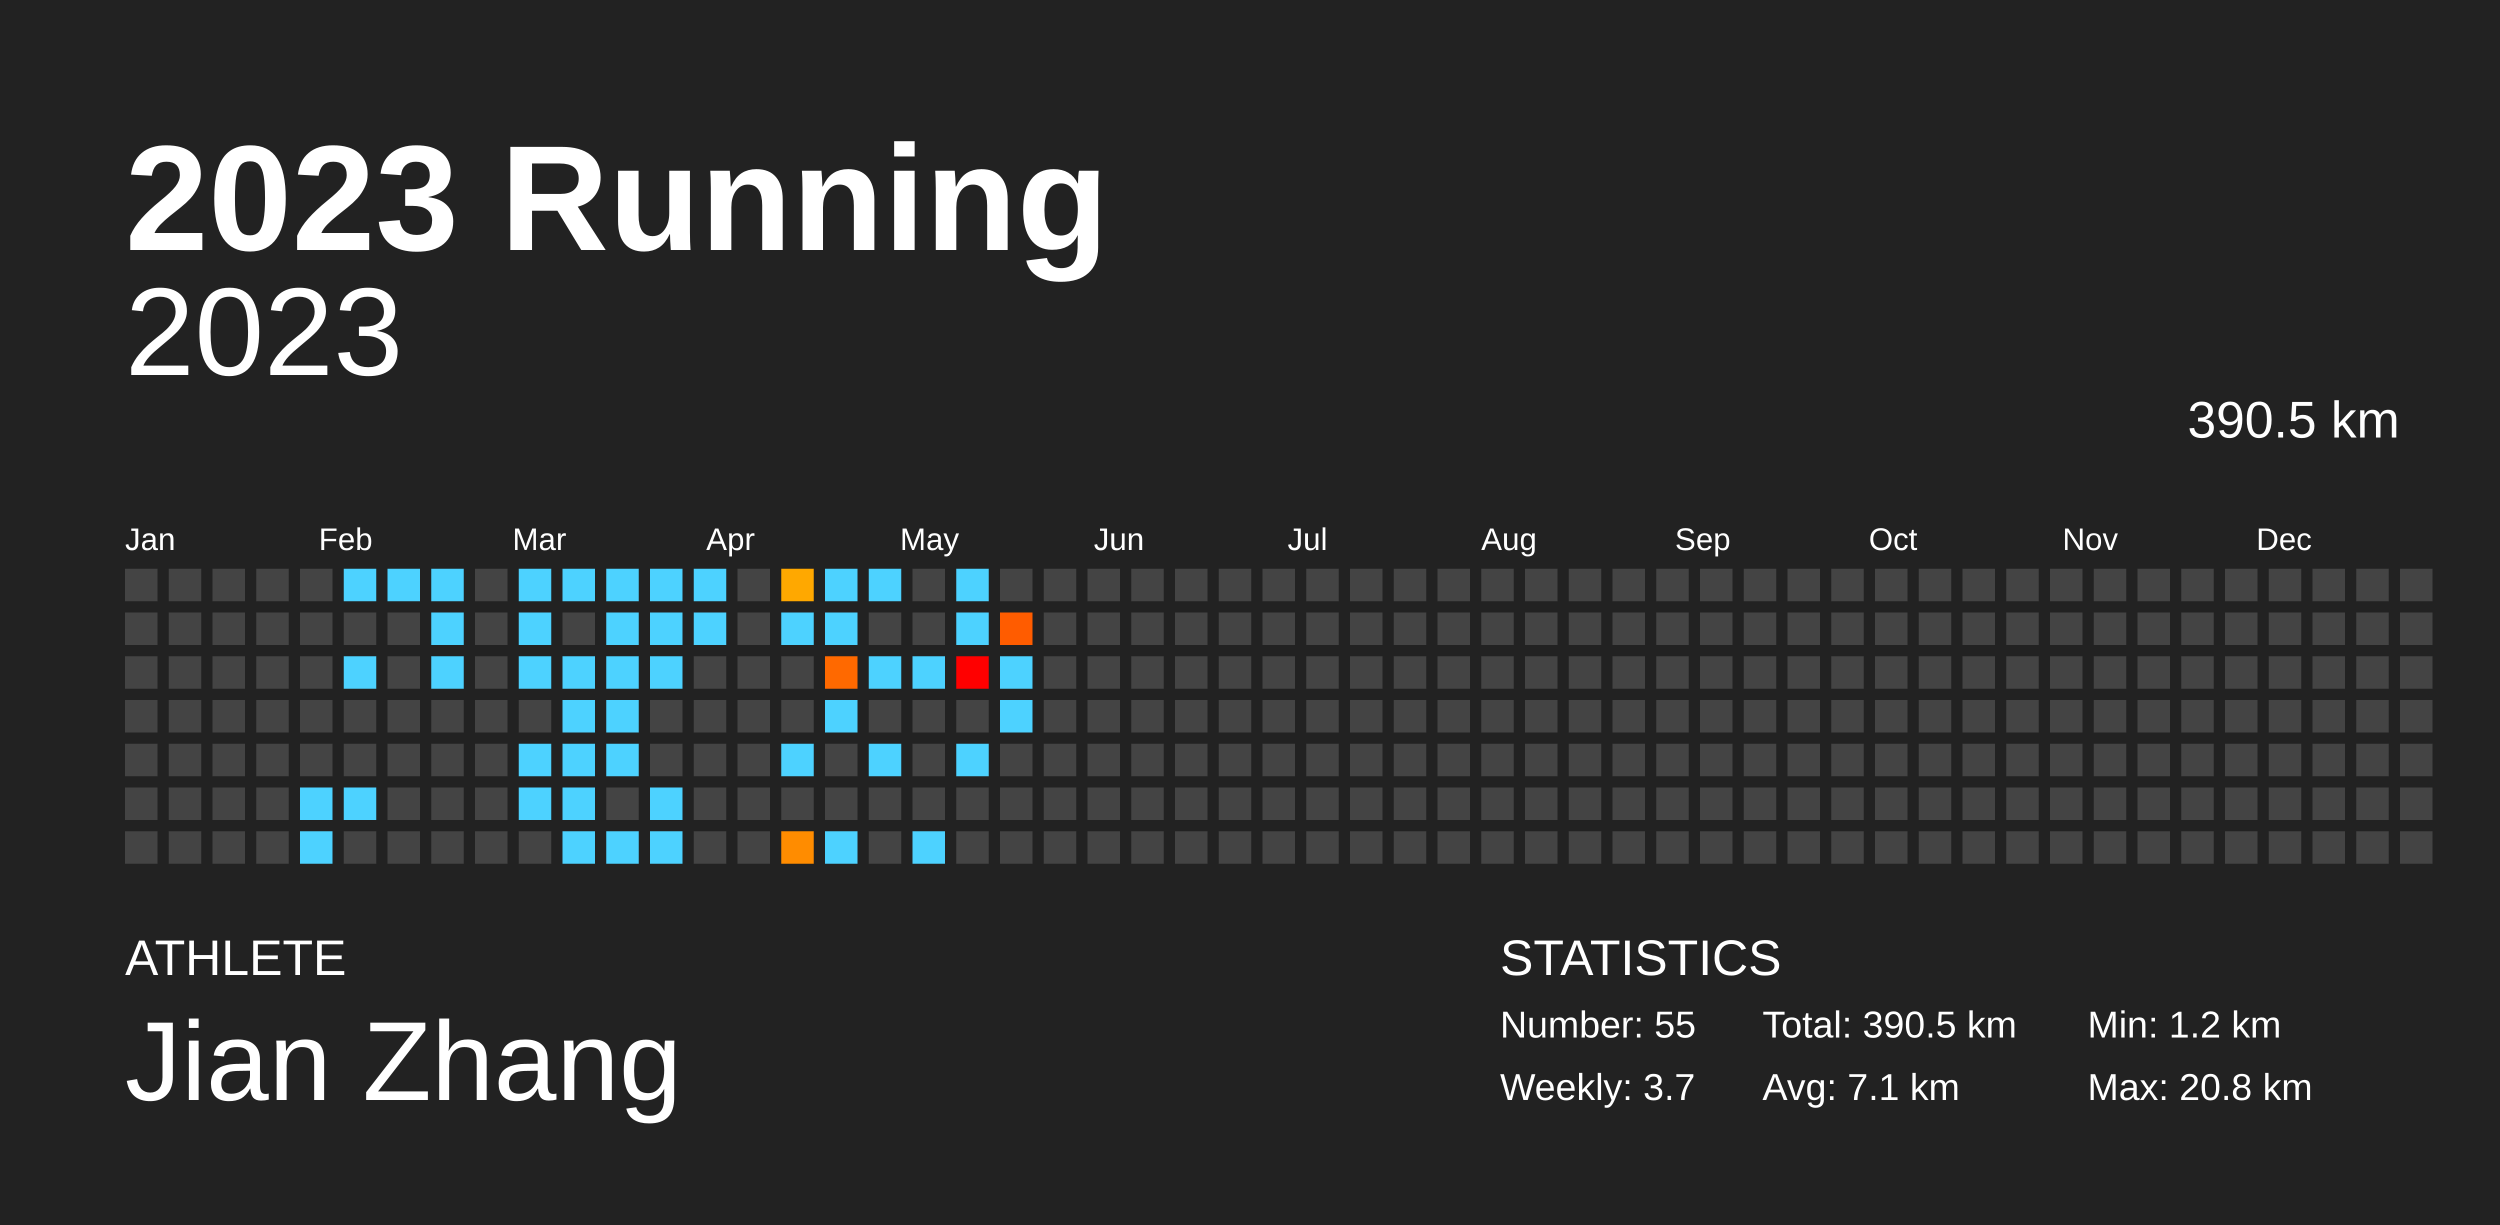
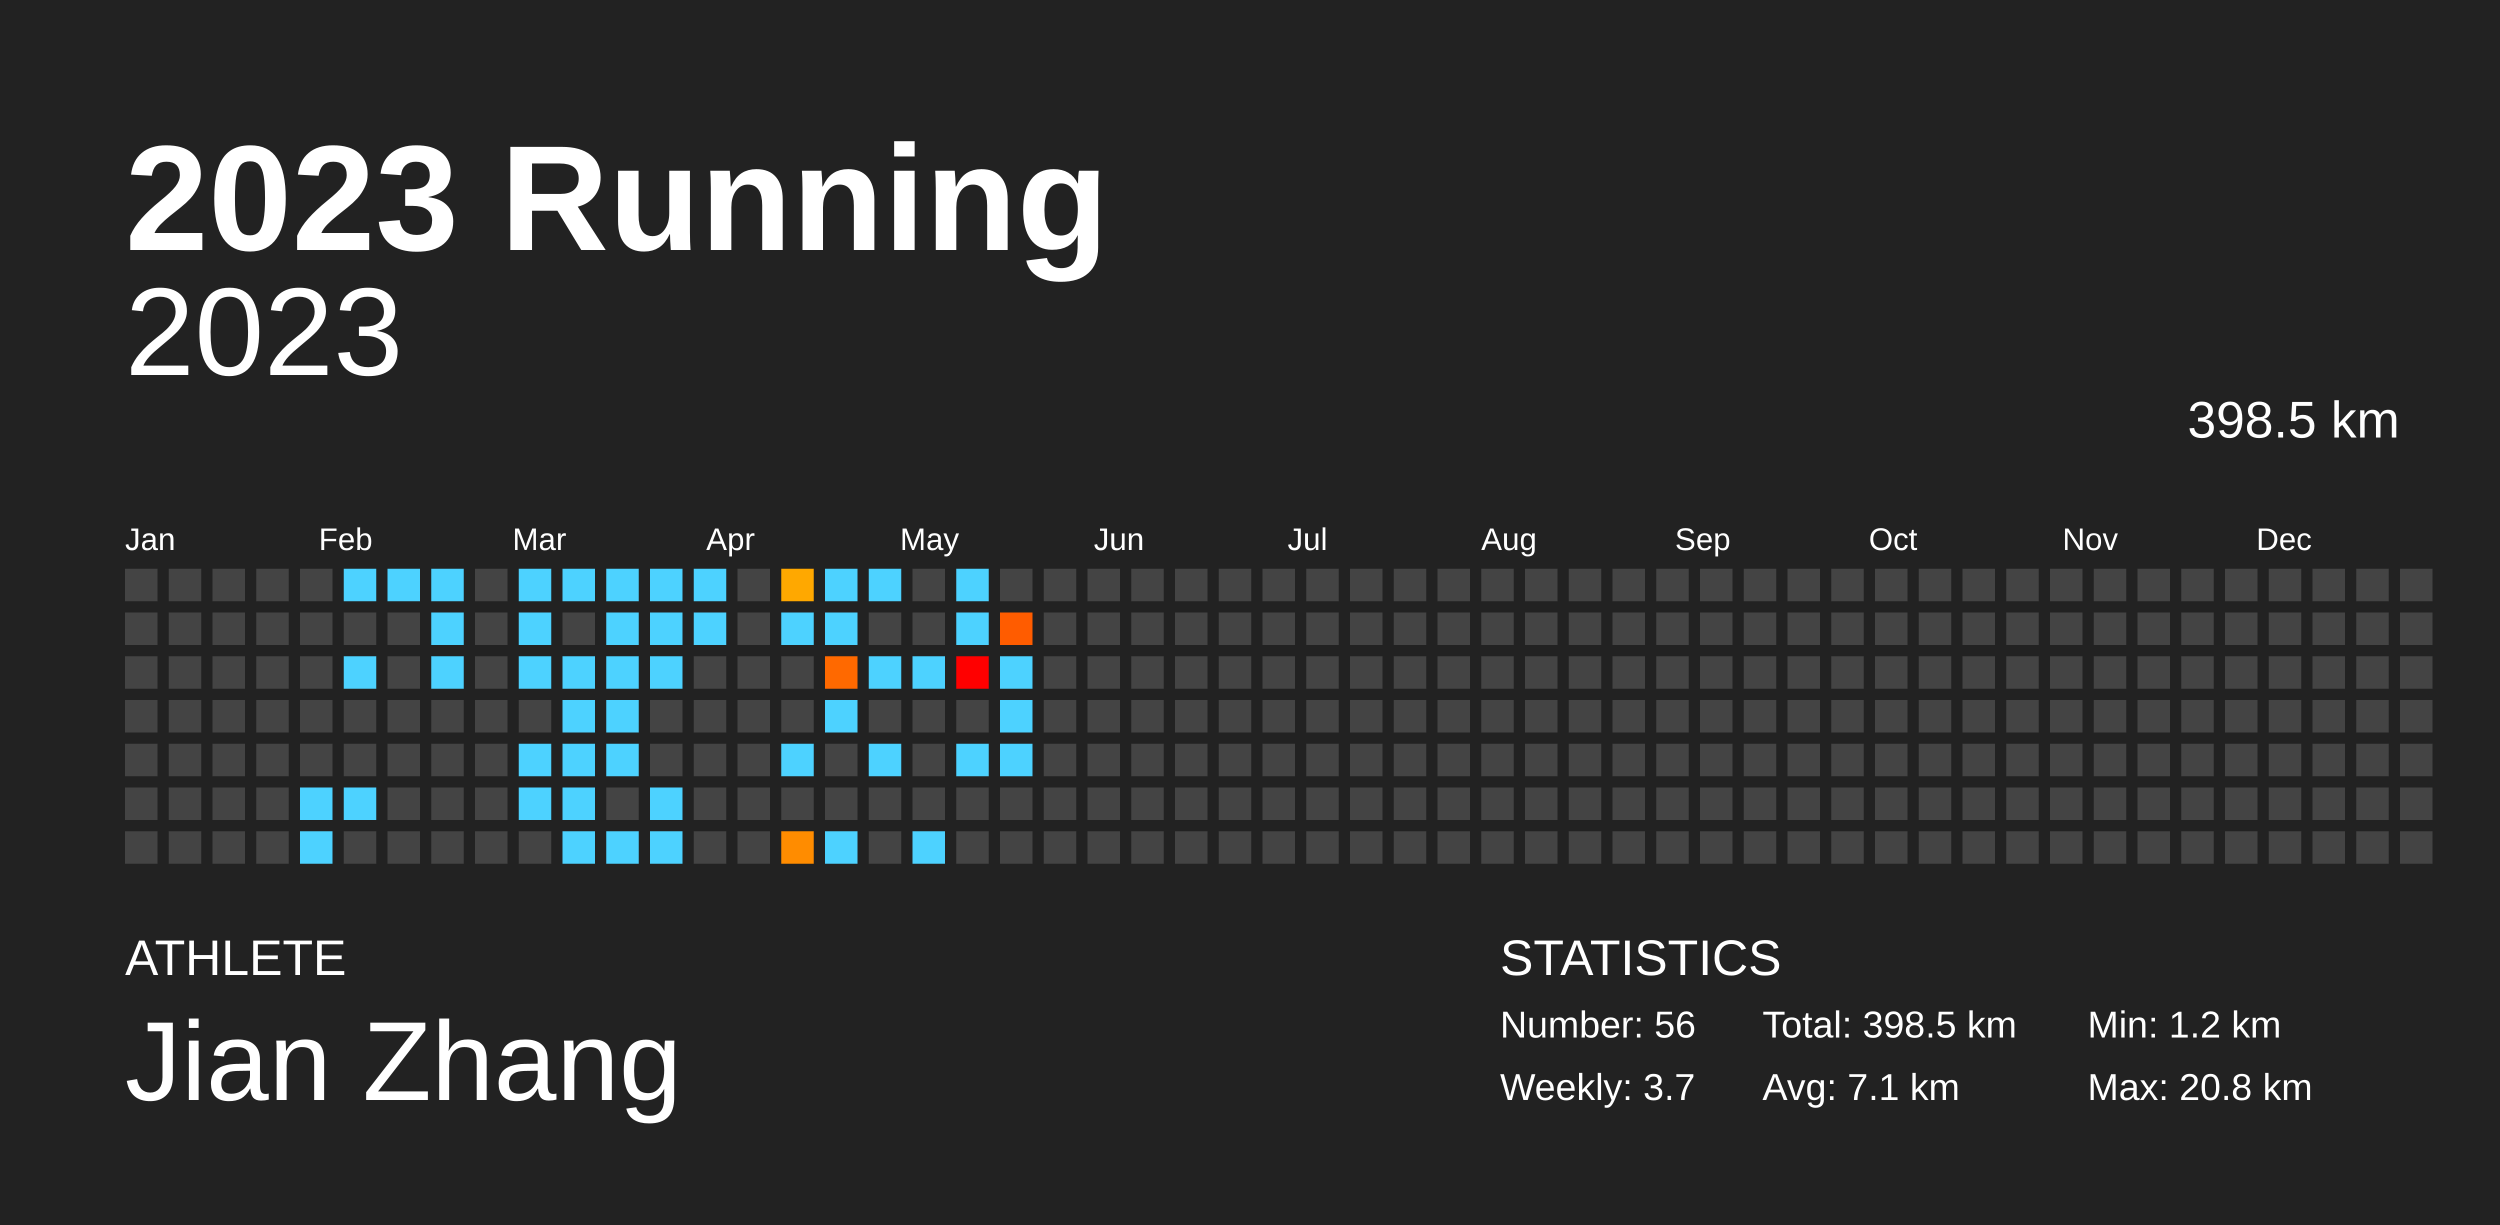
<svg xmlns="http://www.w3.org/2000/svg" baseProfile="full" height="98mm" version="1.1" viewBox="0,0,200,98" width="200mm">
  <defs />
  <rect fill="#222222" height="98" width="200" x="0" y="0" />
  <text fill="#FFFFFF" style="font-size:12px; font-family:Arial; font-weight:bold;" x="10" y="20">2023 Running</text>
  <text fill="#FFFFFF" style="font-size:4px; font-family:Arial" x="10" y="78">ATHLETE</text>
  <text fill="#FFFFFF" style="font-size:9px; font-family:Arial" x="10" y="88">Jian Zhang</text>
  <text fill="#FFFFFF" style="font-size:4px; font-family:Arial" x="120" y="78">STATISTICS</text>
-   <text fill="#FFFFFF" style="font-size:3px; font-family:Arial" x="120" y="83">Number: 55</text>
+   <text fill="#FFFFFF" style="font-size:3px; font-family:Arial" x="120" y="83">Number: 56</text>
  <text fill="#FFFFFF" style="font-size:3px; font-family:Arial" x="120" y="88">Weekly: 3.7</text>
-   <text fill="#FFFFFF" style="font-size:3px; font-family:Arial" x="141" y="83">Total: 390.5 km</text>
+   <text fill="#FFFFFF" style="font-size:3px; font-family:Arial" x="141" y="83">Total: 398.5 km</text>
  <text fill="#FFFFFF" style="font-size:3px; font-family:Arial" x="141" y="88">Avg: 7.1 km</text>
  <text fill="#FFFFFF" style="font-size:3px; font-family:Arial" x="167" y="83">Min: 1.2 km</text>
  <text fill="#FFFFFF" style="font-size:3px; font-family:Arial" x="167" y="88">Max: 20.8 km</text>
  <text alignment-baseline="hanging" fill="#FFFFFF" style="font-size:10.0px; font-family:Arial;" x="10" y="30">2023</text>
-   <text alignment-baseline="hanging" fill="#FFFFFF" style="font-size:4.125px; font-family:Arial;" x="175" y="35">390.5 km</text>
+   <text alignment-baseline="hanging" fill="#FFFFFF" style="font-size:4.125px; font-family:Arial;" x="175" y="35">398.5 km</text>
  <text fill="#FFFFFF" style="font-size:2.5px; font-family:Arial" x="10.0" y="44">Jan</text>
  <text fill="#FFFFFF" style="font-size:2.5px; font-family:Arial" x="25.5" y="44">Feb</text>
  <text fill="#FFFFFF" style="font-size:2.5px; font-family:Arial" x="41.0" y="44">Mar</text>
  <text fill="#FFFFFF" style="font-size:2.5px; font-family:Arial" x="56.5" y="44">Apr</text>
  <text fill="#FFFFFF" style="font-size:2.5px; font-family:Arial" x="72.0" y="44">May</text>
  <text fill="#FFFFFF" style="font-size:2.5px; font-family:Arial" x="87.5" y="44">Jun</text>
  <text fill="#FFFFFF" style="font-size:2.5px; font-family:Arial" x="103.0" y="44">Jul</text>
  <text fill="#FFFFFF" style="font-size:2.5px; font-family:Arial" x="118.5" y="44">Aug</text>
  <text fill="#FFFFFF" style="font-size:2.5px; font-family:Arial" x="134.0" y="44">Sep</text>
  <text fill="#FFFFFF" style="font-size:2.5px; font-family:Arial" x="149.5" y="44">Oct</text>
  <text fill="#FFFFFF" style="font-size:2.5px; font-family:Arial" x="165.0" y="44">Nov</text>
  <text fill="#FFFFFF" style="font-size:2.5px; font-family:Arial" x="180.5" y="44">Dec</text>
  <rect fill="#444444" height="2.6" width="2.6" x="10.0" y="45.5" />
  <rect fill="#444444" height="2.6" width="2.6" x="10.0" y="49.0" />
  <rect fill="#444444" height="2.6" width="2.6" x="10.0" y="52.5" />
  <rect fill="#444444" height="2.6" width="2.6" x="10.0" y="56.0" />
  <rect fill="#444444" height="2.6" width="2.6" x="10.0" y="59.5" />
  <rect fill="#444444" height="2.6" width="2.6" x="10.0" y="63.0" />
  <rect fill="#444444" height="2.6" width="2.6" x="10.0" y="66.5" />
  <rect fill="#444444" height="2.6" width="2.6" x="13.5" y="45.5" />
  <rect fill="#444444" height="2.6" width="2.6" x="13.5" y="49.0" />
  <rect fill="#444444" height="2.6" width="2.6" x="13.5" y="52.5" />
  <rect fill="#444444" height="2.6" width="2.6" x="13.5" y="56.0" />
  <rect fill="#444444" height="2.6" width="2.6" x="13.5" y="59.5" />
  <rect fill="#444444" height="2.6" width="2.6" x="13.5" y="63.0" />
  <rect fill="#444444" height="2.6" width="2.6" x="13.5" y="66.5" />
  <rect fill="#444444" height="2.6" width="2.6" x="17.0" y="45.5" />
  <rect fill="#444444" height="2.6" width="2.6" x="17.0" y="49.0" />
  <rect fill="#444444" height="2.6" width="2.6" x="17.0" y="52.5" />
  <rect fill="#444444" height="2.6" width="2.6" x="17.0" y="56.0" />
  <rect fill="#444444" height="2.6" width="2.6" x="17.0" y="59.5" />
  <rect fill="#444444" height="2.6" width="2.6" x="17.0" y="63.0" />
  <rect fill="#444444" height="2.6" width="2.6" x="17.0" y="66.5" />
  <rect fill="#444444" height="2.6" width="2.6" x="20.5" y="45.5" />
  <rect fill="#444444" height="2.6" width="2.6" x="20.5" y="49.0" />
  <rect fill="#444444" height="2.6" width="2.6" x="20.5" y="52.5" />
  <rect fill="#444444" height="2.6" width="2.6" x="20.5" y="56.0" />
  <rect fill="#444444" height="2.6" width="2.6" x="20.5" y="59.5" />
  <rect fill="#444444" height="2.6" width="2.6" x="20.5" y="63.0" />
  <rect fill="#444444" height="2.6" width="2.6" x="20.5" y="66.5" />
  <rect fill="#444444" height="2.6" width="2.6" x="24.0" y="45.5" />
  <rect fill="#444444" height="2.6" width="2.6" x="24.0" y="49.0" />
  <rect fill="#444444" height="2.6" width="2.6" x="24.0" y="52.5" />
  <rect fill="#444444" height="2.6" width="2.6" x="24.0" y="56.0" />
  <rect fill="#444444" height="2.6" width="2.6" x="24.0" y="59.5" />
  <rect fill="#4dd2ff" height="2.6" width="2.6" x="24.0" y="63.0" />
  <rect fill="#4dd2ff" height="2.6" width="2.6" x="24.0" y="66.5" />
  <rect fill="#4dd2ff" height="2.6" width="2.6" x="27.5" y="45.5" />
  <rect fill="#444444" height="2.6" width="2.6" x="27.5" y="49.0" />
  <rect fill="#4dd2ff" height="2.6" width="2.6" x="27.5" y="52.5" />
  <rect fill="#444444" height="2.6" width="2.6" x="27.5" y="56.0" />
  <rect fill="#444444" height="2.6" width="2.6" x="27.5" y="59.5" />
  <rect fill="#4dd2ff" height="2.6" width="2.6" x="27.5" y="63.0" />
  <rect fill="#444444" height="2.6" width="2.6" x="27.5" y="66.5" />
  <rect fill="#4dd2ff" height="2.6" width="2.6" x="31.0" y="45.5" />
  <rect fill="#444444" height="2.6" width="2.6" x="31.0" y="49.0" />
  <rect fill="#444444" height="2.6" width="2.6" x="31.0" y="52.5" />
  <rect fill="#444444" height="2.6" width="2.6" x="31.0" y="56.0" />
  <rect fill="#444444" height="2.6" width="2.6" x="31.0" y="59.5" />
  <rect fill="#444444" height="2.6" width="2.6" x="31.0" y="63.0" />
  <rect fill="#444444" height="2.6" width="2.6" x="31.0" y="66.5" />
  <rect fill="#4dd2ff" height="2.6" width="2.6" x="34.5" y="45.5" />
  <rect fill="#4dd2ff" height="2.6" width="2.6" x="34.5" y="49.0" />
  <rect fill="#4dd2ff" height="2.6" width="2.6" x="34.5" y="52.5" />
  <rect fill="#444444" height="2.6" width="2.6" x="34.5" y="56.0" />
  <rect fill="#444444" height="2.6" width="2.6" x="34.5" y="59.5" />
  <rect fill="#444444" height="2.6" width="2.6" x="34.5" y="63.0" />
  <rect fill="#444444" height="2.6" width="2.6" x="34.5" y="66.5" />
  <rect fill="#444444" height="2.6" width="2.6" x="38.0" y="45.5" />
  <rect fill="#444444" height="2.6" width="2.6" x="38.0" y="49.0" />
  <rect fill="#444444" height="2.6" width="2.6" x="38.0" y="52.5" />
  <rect fill="#444444" height="2.6" width="2.6" x="38.0" y="56.0" />
  <rect fill="#444444" height="2.6" width="2.6" x="38.0" y="59.5" />
  <rect fill="#444444" height="2.6" width="2.6" x="38.0" y="63.0" />
  <rect fill="#444444" height="2.6" width="2.6" x="38.0" y="66.5" />
  <rect fill="#4dd2ff" height="2.6" width="2.6" x="41.5" y="45.5" />
  <rect fill="#4dd2ff" height="2.6" width="2.6" x="41.5" y="49.0" />
  <rect fill="#4dd2ff" height="2.6" width="2.6" x="41.5" y="52.5" />
  <rect fill="#444444" height="2.6" width="2.6" x="41.5" y="56.0" />
  <rect fill="#4dd2ff" height="2.6" width="2.6" x="41.5" y="59.5" />
  <rect fill="#4dd2ff" height="2.6" width="2.6" x="41.5" y="63.0" />
  <rect fill="#444444" height="2.6" width="2.6" x="41.5" y="66.5" />
  <rect fill="#4dd2ff" height="2.6" width="2.6" x="45.0" y="45.5" />
  <rect fill="#444444" height="2.6" width="2.6" x="45.0" y="49.0" />
  <rect fill="#4dd2ff" height="2.6" width="2.6" x="45.0" y="52.5" />
  <rect fill="#4dd2ff" height="2.6" width="2.6" x="45.0" y="56.0" />
  <rect fill="#4dd2ff" height="2.6" width="2.6" x="45.0" y="59.5" />
  <rect fill="#4dd2ff" height="2.6" width="2.6" x="45.0" y="63.0" />
  <rect fill="#4dd2ff" height="2.6" width="2.6" x="45.0" y="66.5" />
  <rect fill="#4dd2ff" height="2.6" width="2.6" x="48.5" y="45.5" />
  <rect fill="#4dd2ff" height="2.6" width="2.6" x="48.5" y="49.0" />
  <rect fill="#4dd2ff" height="2.6" width="2.6" x="48.5" y="52.5" />
  <rect fill="#4dd2ff" height="2.6" width="2.6" x="48.5" y="56.0" />
  <rect fill="#4dd2ff" height="2.6" width="2.6" x="48.5" y="59.5" />
  <rect fill="#444444" height="2.6" width="2.6" x="48.5" y="63.0" />
  <rect fill="#4dd2ff" height="2.6" width="2.6" x="48.5" y="66.5" />
  <rect fill="#4dd2ff" height="2.6" width="2.6" x="52.0" y="45.5" />
  <rect fill="#4dd2ff" height="2.6" width="2.6" x="52.0" y="49.0" />
  <rect fill="#4dd2ff" height="2.6" width="2.6" x="52.0" y="52.5" />
  <rect fill="#444444" height="2.6" width="2.6" x="52.0" y="56.0" />
  <rect fill="#444444" height="2.6" width="2.6" x="52.0" y="59.5" />
  <rect fill="#4dd2ff" height="2.6" width="2.6" x="52.0" y="63.0" />
  <rect fill="#4dd2ff" height="2.6" width="2.6" x="52.0" y="66.5" />
  <rect fill="#4dd2ff" height="2.6" width="2.6" x="55.5" y="45.5" />
  <rect fill="#4dd2ff" height="2.6" width="2.6" x="55.5" y="49.0" />
  <rect fill="#444444" height="2.6" width="2.6" x="55.5" y="52.5" />
  <rect fill="#444444" height="2.6" width="2.6" x="55.5" y="56.0" />
  <rect fill="#444444" height="2.6" width="2.6" x="55.5" y="59.5" />
  <rect fill="#444444" height="2.6" width="2.6" x="55.5" y="63.0" />
  <rect fill="#444444" height="2.6" width="2.6" x="55.5" y="66.5" />
  <rect fill="#444444" height="2.6" width="2.6" x="59.0" y="45.5" />
  <rect fill="#444444" height="2.6" width="2.6" x="59.0" y="49.0" />
  <rect fill="#444444" height="2.6" width="2.6" x="59.0" y="52.5" />
  <rect fill="#444444" height="2.6" width="2.6" x="59.0" y="56.0" />
  <rect fill="#444444" height="2.6" width="2.6" x="59.0" y="59.5" />
  <rect fill="#444444" height="2.6" width="2.6" x="59.0" y="63.0" />
  <rect fill="#444444" height="2.6" width="2.6" x="59.0" y="66.5" />
  <rect fill="#ffa800" height="2.6" width="2.6" x="62.5" y="45.5" />
  <rect fill="#4dd2ff" height="2.6" width="2.6" x="62.5" y="49.0" />
  <rect fill="#444444" height="2.6" width="2.6" x="62.5" y="52.5" />
  <rect fill="#444444" height="2.6" width="2.6" x="62.5" y="56.0" />
  <rect fill="#4dd2ff" height="2.6" width="2.6" x="62.5" y="59.5" />
  <rect fill="#444444" height="2.6" width="2.6" x="62.5" y="63.0" />
  <rect fill="#ff8c00" height="2.6" width="2.6" x="62.5" y="66.5" />
  <rect fill="#4dd2ff" height="2.6" width="2.6" x="66.0" y="45.5" />
  <rect fill="#4dd2ff" height="2.6" width="2.6" x="66.0" y="49.0" />
  <rect fill="#ff6900" height="2.6" width="2.6" x="66.0" y="52.5" />
  <rect fill="#4dd2ff" height="2.6" width="2.6" x="66.0" y="56.0" />
  <rect fill="#444444" height="2.6" width="2.6" x="66.0" y="59.5" />
  <rect fill="#444444" height="2.6" width="2.6" x="66.0" y="63.0" />
  <rect fill="#4dd2ff" height="2.6" width="2.6" x="66.0" y="66.5" />
  <rect fill="#4dd2ff" height="2.6" width="2.6" x="69.5" y="45.5" />
  <rect fill="#444444" height="2.6" width="2.6" x="69.5" y="49.0" />
  <rect fill="#4dd2ff" height="2.6" width="2.6" x="69.5" y="52.5" />
  <rect fill="#444444" height="2.6" width="2.6" x="69.5" y="56.0" />
  <rect fill="#4dd2ff" height="2.6" width="2.6" x="69.5" y="59.5" />
  <rect fill="#444444" height="2.6" width="2.6" x="69.5" y="63.0" />
  <rect fill="#444444" height="2.6" width="2.6" x="69.5" y="66.5" />
  <rect fill="#444444" height="2.6" width="2.6" x="73.0" y="45.5" />
  <rect fill="#444444" height="2.6" width="2.6" x="73.0" y="49.0" />
  <rect fill="#4dd2ff" height="2.6" width="2.6" x="73.0" y="52.5" />
  <rect fill="#444444" height="2.6" width="2.6" x="73.0" y="56.0" />
  <rect fill="#444444" height="2.6" width="2.6" x="73.0" y="59.5" />
  <rect fill="#444444" height="2.6" width="2.6" x="73.0" y="63.0" />
  <rect fill="#4dd2ff" height="2.6" width="2.6" x="73.0" y="66.5" />
  <rect fill="#4dd2ff" height="2.6" width="2.6" x="76.5" y="45.5" />
  <rect fill="#4dd2ff" height="2.6" width="2.6" x="76.5" y="49.0" />
  <rect fill="red" height="2.6" width="2.6" x="76.5" y="52.5" />
  <rect fill="#444444" height="2.6" width="2.6" x="76.5" y="56.0" />
  <rect fill="#4dd2ff" height="2.6" width="2.6" x="76.5" y="59.5" />
  <rect fill="#444444" height="2.6" width="2.6" x="76.5" y="63.0" />
  <rect fill="#444444" height="2.6" width="2.6" x="76.5" y="66.5" />
  <rect fill="#444444" height="2.6" width="2.6" x="80.0" y="45.5" />
  <rect fill="#ff5c00" height="2.6" width="2.6" x="80.0" y="49.0" />
  <rect fill="#4dd2ff" height="2.6" width="2.6" x="80.0" y="52.5" />
  <rect fill="#4dd2ff" height="2.6" width="2.6" x="80.0" y="56.0" />
-   <rect fill="#444444" height="2.6" width="2.6" x="80.0" y="59.5" />
+   <rect fill="#4dd2ff" height="2.6" width="2.6" x="80.0" y="59.5" />
  <rect fill="#444444" height="2.6" width="2.6" x="80.0" y="63.0" />
  <rect fill="#444444" height="2.6" width="2.6" x="80.0" y="66.5" />
  <rect fill="#444444" height="2.6" width="2.6" x="83.5" y="45.5" />
  <rect fill="#444444" height="2.6" width="2.6" x="83.5" y="49.0" />
  <rect fill="#444444" height="2.6" width="2.6" x="83.5" y="52.5" />
  <rect fill="#444444" height="2.6" width="2.6" x="83.5" y="56.0" />
  <rect fill="#444444" height="2.6" width="2.6" x="83.5" y="59.5" />
  <rect fill="#444444" height="2.6" width="2.6" x="83.5" y="63.0" />
  <rect fill="#444444" height="2.6" width="2.6" x="83.5" y="66.5" />
  <rect fill="#444444" height="2.6" width="2.6" x="87.0" y="45.5" />
  <rect fill="#444444" height="2.6" width="2.6" x="87.0" y="49.0" />
  <rect fill="#444444" height="2.6" width="2.6" x="87.0" y="52.5" />
  <rect fill="#444444" height="2.6" width="2.6" x="87.0" y="56.0" />
  <rect fill="#444444" height="2.6" width="2.6" x="87.0" y="59.5" />
  <rect fill="#444444" height="2.6" width="2.6" x="87.0" y="63.0" />
  <rect fill="#444444" height="2.6" width="2.6" x="87.0" y="66.5" />
  <rect fill="#444444" height="2.6" width="2.6" x="90.5" y="45.5" />
  <rect fill="#444444" height="2.6" width="2.6" x="90.5" y="49.0" />
  <rect fill="#444444" height="2.6" width="2.6" x="90.5" y="52.5" />
  <rect fill="#444444" height="2.6" width="2.6" x="90.5" y="56.0" />
  <rect fill="#444444" height="2.6" width="2.6" x="90.5" y="59.5" />
  <rect fill="#444444" height="2.6" width="2.6" x="90.5" y="63.0" />
  <rect fill="#444444" height="2.6" width="2.6" x="90.5" y="66.5" />
  <rect fill="#444444" height="2.6" width="2.6" x="94.0" y="45.5" />
  <rect fill="#444444" height="2.6" width="2.6" x="94.0" y="49.0" />
  <rect fill="#444444" height="2.6" width="2.6" x="94.0" y="52.5" />
  <rect fill="#444444" height="2.6" width="2.6" x="94.0" y="56.0" />
  <rect fill="#444444" height="2.6" width="2.6" x="94.0" y="59.5" />
  <rect fill="#444444" height="2.6" width="2.6" x="94.0" y="63.0" />
  <rect fill="#444444" height="2.6" width="2.6" x="94.0" y="66.5" />
  <rect fill="#444444" height="2.6" width="2.6" x="97.5" y="45.5" />
  <rect fill="#444444" height="2.6" width="2.6" x="97.5" y="49.0" />
  <rect fill="#444444" height="2.6" width="2.6" x="97.5" y="52.5" />
  <rect fill="#444444" height="2.6" width="2.6" x="97.5" y="56.0" />
  <rect fill="#444444" height="2.6" width="2.6" x="97.5" y="59.5" />
  <rect fill="#444444" height="2.6" width="2.6" x="97.5" y="63.0" />
  <rect fill="#444444" height="2.6" width="2.6" x="97.5" y="66.5" />
  <rect fill="#444444" height="2.6" width="2.6" x="101.0" y="45.5" />
  <rect fill="#444444" height="2.6" width="2.6" x="101.0" y="49.0" />
  <rect fill="#444444" height="2.6" width="2.6" x="101.0" y="52.5" />
  <rect fill="#444444" height="2.6" width="2.6" x="101.0" y="56.0" />
  <rect fill="#444444" height="2.6" width="2.6" x="101.0" y="59.5" />
  <rect fill="#444444" height="2.6" width="2.6" x="101.0" y="63.0" />
  <rect fill="#444444" height="2.6" width="2.6" x="101.0" y="66.5" />
  <rect fill="#444444" height="2.6" width="2.6" x="104.5" y="45.5" />
  <rect fill="#444444" height="2.6" width="2.6" x="104.5" y="49.0" />
  <rect fill="#444444" height="2.6" width="2.6" x="104.5" y="52.5" />
  <rect fill="#444444" height="2.6" width="2.6" x="104.5" y="56.0" />
  <rect fill="#444444" height="2.6" width="2.6" x="104.5" y="59.5" />
  <rect fill="#444444" height="2.6" width="2.6" x="104.5" y="63.0" />
  <rect fill="#444444" height="2.6" width="2.6" x="104.5" y="66.5" />
  <rect fill="#444444" height="2.6" width="2.6" x="108.0" y="45.5" />
  <rect fill="#444444" height="2.6" width="2.6" x="108.0" y="49.0" />
  <rect fill="#444444" height="2.6" width="2.6" x="108.0" y="52.5" />
  <rect fill="#444444" height="2.6" width="2.6" x="108.0" y="56.0" />
  <rect fill="#444444" height="2.6" width="2.6" x="108.0" y="59.5" />
  <rect fill="#444444" height="2.6" width="2.6" x="108.0" y="63.0" />
  <rect fill="#444444" height="2.6" width="2.6" x="108.0" y="66.5" />
  <rect fill="#444444" height="2.6" width="2.6" x="111.5" y="45.5" />
  <rect fill="#444444" height="2.6" width="2.6" x="111.5" y="49.0" />
  <rect fill="#444444" height="2.6" width="2.6" x="111.5" y="52.5" />
  <rect fill="#444444" height="2.6" width="2.6" x="111.5" y="56.0" />
  <rect fill="#444444" height="2.6" width="2.6" x="111.5" y="59.5" />
  <rect fill="#444444" height="2.6" width="2.6" x="111.5" y="63.0" />
  <rect fill="#444444" height="2.6" width="2.6" x="111.5" y="66.5" />
  <rect fill="#444444" height="2.6" width="2.6" x="115.0" y="45.5" />
  <rect fill="#444444" height="2.6" width="2.6" x="115.0" y="49.0" />
  <rect fill="#444444" height="2.6" width="2.6" x="115.0" y="52.5" />
  <rect fill="#444444" height="2.6" width="2.6" x="115.0" y="56.0" />
  <rect fill="#444444" height="2.6" width="2.6" x="115.0" y="59.5" />
  <rect fill="#444444" height="2.6" width="2.6" x="115.0" y="63.0" />
  <rect fill="#444444" height="2.6" width="2.6" x="115.0" y="66.5" />
  <rect fill="#444444" height="2.6" width="2.6" x="118.5" y="45.5" />
  <rect fill="#444444" height="2.6" width="2.6" x="118.5" y="49.0" />
  <rect fill="#444444" height="2.6" width="2.6" x="118.5" y="52.5" />
  <rect fill="#444444" height="2.6" width="2.6" x="118.5" y="56.0" />
  <rect fill="#444444" height="2.6" width="2.6" x="118.5" y="59.5" />
  <rect fill="#444444" height="2.6" width="2.6" x="118.5" y="63.0" />
  <rect fill="#444444" height="2.6" width="2.6" x="118.5" y="66.5" />
  <rect fill="#444444" height="2.6" width="2.6" x="122.0" y="45.5" />
  <rect fill="#444444" height="2.6" width="2.6" x="122.0" y="49.0" />
  <rect fill="#444444" height="2.6" width="2.6" x="122.0" y="52.5" />
  <rect fill="#444444" height="2.6" width="2.6" x="122.0" y="56.0" />
  <rect fill="#444444" height="2.6" width="2.6" x="122.0" y="59.5" />
  <rect fill="#444444" height="2.6" width="2.6" x="122.0" y="63.0" />
  <rect fill="#444444" height="2.6" width="2.6" x="122.0" y="66.5" />
  <rect fill="#444444" height="2.6" width="2.6" x="125.5" y="45.5" />
  <rect fill="#444444" height="2.6" width="2.6" x="125.5" y="49.0" />
  <rect fill="#444444" height="2.6" width="2.6" x="125.5" y="52.5" />
  <rect fill="#444444" height="2.6" width="2.6" x="125.5" y="56.0" />
  <rect fill="#444444" height="2.6" width="2.6" x="125.5" y="59.5" />
  <rect fill="#444444" height="2.6" width="2.6" x="125.5" y="63.0" />
  <rect fill="#444444" height="2.6" width="2.6" x="125.5" y="66.5" />
  <rect fill="#444444" height="2.6" width="2.6" x="129.0" y="45.5" />
  <rect fill="#444444" height="2.6" width="2.6" x="129.0" y="49.0" />
  <rect fill="#444444" height="2.6" width="2.6" x="129.0" y="52.5" />
  <rect fill="#444444" height="2.6" width="2.6" x="129.0" y="56.0" />
  <rect fill="#444444" height="2.6" width="2.6" x="129.0" y="59.5" />
  <rect fill="#444444" height="2.6" width="2.6" x="129.0" y="63.0" />
  <rect fill="#444444" height="2.6" width="2.6" x="129.0" y="66.5" />
  <rect fill="#444444" height="2.6" width="2.6" x="132.5" y="45.5" />
  <rect fill="#444444" height="2.6" width="2.6" x="132.5" y="49.0" />
  <rect fill="#444444" height="2.6" width="2.6" x="132.5" y="52.5" />
  <rect fill="#444444" height="2.6" width="2.6" x="132.5" y="56.0" />
  <rect fill="#444444" height="2.6" width="2.6" x="132.5" y="59.5" />
  <rect fill="#444444" height="2.6" width="2.6" x="132.5" y="63.0" />
  <rect fill="#444444" height="2.6" width="2.6" x="132.5" y="66.5" />
  <rect fill="#444444" height="2.6" width="2.6" x="136.0" y="45.5" />
  <rect fill="#444444" height="2.6" width="2.6" x="136.0" y="49.0" />
  <rect fill="#444444" height="2.6" width="2.6" x="136.0" y="52.5" />
  <rect fill="#444444" height="2.6" width="2.6" x="136.0" y="56.0" />
  <rect fill="#444444" height="2.6" width="2.6" x="136.0" y="59.5" />
  <rect fill="#444444" height="2.6" width="2.6" x="136.0" y="63.0" />
  <rect fill="#444444" height="2.6" width="2.6" x="136.0" y="66.5" />
  <rect fill="#444444" height="2.6" width="2.6" x="139.5" y="45.5" />
  <rect fill="#444444" height="2.6" width="2.6" x="139.5" y="49.0" />
  <rect fill="#444444" height="2.6" width="2.6" x="139.5" y="52.5" />
  <rect fill="#444444" height="2.6" width="2.6" x="139.5" y="56.0" />
  <rect fill="#444444" height="2.6" width="2.6" x="139.5" y="59.5" />
  <rect fill="#444444" height="2.6" width="2.6" x="139.5" y="63.0" />
  <rect fill="#444444" height="2.6" width="2.6" x="139.5" y="66.5" />
  <rect fill="#444444" height="2.6" width="2.6" x="143.0" y="45.5" />
  <rect fill="#444444" height="2.6" width="2.6" x="143.0" y="49.0" />
  <rect fill="#444444" height="2.6" width="2.6" x="143.0" y="52.5" />
  <rect fill="#444444" height="2.6" width="2.6" x="143.0" y="56.0" />
  <rect fill="#444444" height="2.6" width="2.6" x="143.0" y="59.5" />
  <rect fill="#444444" height="2.6" width="2.6" x="143.0" y="63.0" />
  <rect fill="#444444" height="2.6" width="2.6" x="143.0" y="66.5" />
  <rect fill="#444444" height="2.6" width="2.6" x="146.5" y="45.5" />
  <rect fill="#444444" height="2.6" width="2.6" x="146.5" y="49.0" />
  <rect fill="#444444" height="2.6" width="2.6" x="146.5" y="52.5" />
  <rect fill="#444444" height="2.6" width="2.6" x="146.5" y="56.0" />
  <rect fill="#444444" height="2.6" width="2.6" x="146.5" y="59.5" />
  <rect fill="#444444" height="2.6" width="2.6" x="146.5" y="63.0" />
  <rect fill="#444444" height="2.6" width="2.6" x="146.5" y="66.5" />
  <rect fill="#444444" height="2.6" width="2.6" x="150.0" y="45.5" />
  <rect fill="#444444" height="2.6" width="2.6" x="150.0" y="49.0" />
  <rect fill="#444444" height="2.6" width="2.6" x="150.0" y="52.5" />
  <rect fill="#444444" height="2.6" width="2.6" x="150.0" y="56.0" />
  <rect fill="#444444" height="2.6" width="2.6" x="150.0" y="59.5" />
  <rect fill="#444444" height="2.6" width="2.6" x="150.0" y="63.0" />
  <rect fill="#444444" height="2.6" width="2.6" x="150.0" y="66.5" />
  <rect fill="#444444" height="2.6" width="2.6" x="153.5" y="45.5" />
  <rect fill="#444444" height="2.6" width="2.6" x="153.5" y="49.0" />
  <rect fill="#444444" height="2.6" width="2.6" x="153.5" y="52.5" />
  <rect fill="#444444" height="2.6" width="2.6" x="153.5" y="56.0" />
  <rect fill="#444444" height="2.6" width="2.6" x="153.5" y="59.5" />
  <rect fill="#444444" height="2.6" width="2.6" x="153.5" y="63.0" />
  <rect fill="#444444" height="2.6" width="2.6" x="153.5" y="66.5" />
  <rect fill="#444444" height="2.6" width="2.6" x="157.0" y="45.5" />
  <rect fill="#444444" height="2.6" width="2.6" x="157.0" y="49.0" />
  <rect fill="#444444" height="2.6" width="2.6" x="157.0" y="52.5" />
  <rect fill="#444444" height="2.6" width="2.6" x="157.0" y="56.0" />
  <rect fill="#444444" height="2.6" width="2.6" x="157.0" y="59.5" />
  <rect fill="#444444" height="2.6" width="2.6" x="157.0" y="63.0" />
  <rect fill="#444444" height="2.6" width="2.6" x="157.0" y="66.5" />
  <rect fill="#444444" height="2.6" width="2.6" x="160.5" y="45.5" />
  <rect fill="#444444" height="2.6" width="2.6" x="160.5" y="49.0" />
  <rect fill="#444444" height="2.6" width="2.6" x="160.5" y="52.5" />
  <rect fill="#444444" height="2.6" width="2.6" x="160.5" y="56.0" />
  <rect fill="#444444" height="2.6" width="2.6" x="160.5" y="59.5" />
  <rect fill="#444444" height="2.6" width="2.6" x="160.5" y="63.0" />
  <rect fill="#444444" height="2.6" width="2.6" x="160.5" y="66.5" />
  <rect fill="#444444" height="2.6" width="2.6" x="164.0" y="45.5" />
  <rect fill="#444444" height="2.6" width="2.6" x="164.0" y="49.0" />
  <rect fill="#444444" height="2.6" width="2.6" x="164.0" y="52.5" />
  <rect fill="#444444" height="2.6" width="2.6" x="164.0" y="56.0" />
  <rect fill="#444444" height="2.6" width="2.6" x="164.0" y="59.5" />
  <rect fill="#444444" height="2.6" width="2.6" x="164.0" y="63.0" />
  <rect fill="#444444" height="2.6" width="2.6" x="164.0" y="66.5" />
  <rect fill="#444444" height="2.6" width="2.6" x="167.5" y="45.5" />
  <rect fill="#444444" height="2.6" width="2.6" x="167.5" y="49.0" />
  <rect fill="#444444" height="2.6" width="2.6" x="167.5" y="52.5" />
  <rect fill="#444444" height="2.6" width="2.6" x="167.5" y="56.0" />
  <rect fill="#444444" height="2.6" width="2.6" x="167.5" y="59.5" />
  <rect fill="#444444" height="2.6" width="2.6" x="167.5" y="63.0" />
  <rect fill="#444444" height="2.6" width="2.6" x="167.5" y="66.5" />
  <rect fill="#444444" height="2.6" width="2.6" x="171.0" y="45.5" />
  <rect fill="#444444" height="2.6" width="2.6" x="171.0" y="49.0" />
  <rect fill="#444444" height="2.6" width="2.6" x="171.0" y="52.5" />
  <rect fill="#444444" height="2.6" width="2.6" x="171.0" y="56.0" />
  <rect fill="#444444" height="2.6" width="2.6" x="171.0" y="59.5" />
  <rect fill="#444444" height="2.6" width="2.6" x="171.0" y="63.0" />
  <rect fill="#444444" height="2.6" width="2.6" x="171.0" y="66.5" />
  <rect fill="#444444" height="2.6" width="2.6" x="174.5" y="45.5" />
  <rect fill="#444444" height="2.6" width="2.6" x="174.5" y="49.0" />
  <rect fill="#444444" height="2.6" width="2.6" x="174.5" y="52.5" />
  <rect fill="#444444" height="2.6" width="2.6" x="174.5" y="56.0" />
  <rect fill="#444444" height="2.6" width="2.6" x="174.5" y="59.5" />
  <rect fill="#444444" height="2.6" width="2.6" x="174.5" y="63.0" />
  <rect fill="#444444" height="2.6" width="2.6" x="174.5" y="66.5" />
  <rect fill="#444444" height="2.6" width="2.6" x="178.0" y="45.5" />
  <rect fill="#444444" height="2.6" width="2.6" x="178.0" y="49.0" />
  <rect fill="#444444" height="2.6" width="2.6" x="178.0" y="52.5" />
  <rect fill="#444444" height="2.6" width="2.6" x="178.0" y="56.0" />
  <rect fill="#444444" height="2.6" width="2.6" x="178.0" y="59.5" />
  <rect fill="#444444" height="2.6" width="2.6" x="178.0" y="63.0" />
  <rect fill="#444444" height="2.6" width="2.6" x="178.0" y="66.5" />
  <rect fill="#444444" height="2.6" width="2.6" x="181.5" y="45.5" />
  <rect fill="#444444" height="2.6" width="2.6" x="181.5" y="49.0" />
  <rect fill="#444444" height="2.6" width="2.6" x="181.5" y="52.5" />
  <rect fill="#444444" height="2.6" width="2.6" x="181.5" y="56.0" />
  <rect fill="#444444" height="2.6" width="2.6" x="181.5" y="59.5" />
  <rect fill="#444444" height="2.6" width="2.6" x="181.5" y="63.0" />
  <rect fill="#444444" height="2.6" width="2.6" x="181.5" y="66.5" />
  <rect fill="#444444" height="2.6" width="2.6" x="185.0" y="45.5" />
  <rect fill="#444444" height="2.6" width="2.6" x="185.0" y="49.0" />
  <rect fill="#444444" height="2.6" width="2.6" x="185.0" y="52.5" />
  <rect fill="#444444" height="2.6" width="2.6" x="185.0" y="56.0" />
  <rect fill="#444444" height="2.6" width="2.6" x="185.0" y="59.5" />
  <rect fill="#444444" height="2.6" width="2.6" x="185.0" y="63.0" />
  <rect fill="#444444" height="2.6" width="2.6" x="185.0" y="66.5" />
  <rect fill="#444444" height="2.6" width="2.6" x="188.5" y="45.5" />
  <rect fill="#444444" height="2.6" width="2.6" x="188.5" y="49.0" />
  <rect fill="#444444" height="2.6" width="2.6" x="188.5" y="52.5" />
  <rect fill="#444444" height="2.6" width="2.6" x="188.5" y="56.0" />
  <rect fill="#444444" height="2.6" width="2.6" x="188.5" y="59.5" />
  <rect fill="#444444" height="2.6" width="2.6" x="188.5" y="63.0" />
  <rect fill="#444444" height="2.6" width="2.6" x="188.5" y="66.5" />
  <rect fill="#444444" height="2.6" width="2.6" x="192.0" y="45.5" />
  <rect fill="#444444" height="2.6" width="2.6" x="192.0" y="49.0" />
  <rect fill="#444444" height="2.6" width="2.6" x="192.0" y="52.5" />
  <rect fill="#444444" height="2.6" width="2.6" x="192.0" y="56.0" />
  <rect fill="#444444" height="2.6" width="2.6" x="192.0" y="59.5" />
  <rect fill="#444444" height="2.6" width="2.6" x="192.0" y="63.0" />
  <rect fill="#444444" height="2.6" width="2.6" x="192.0" y="66.5" />
</svg>
